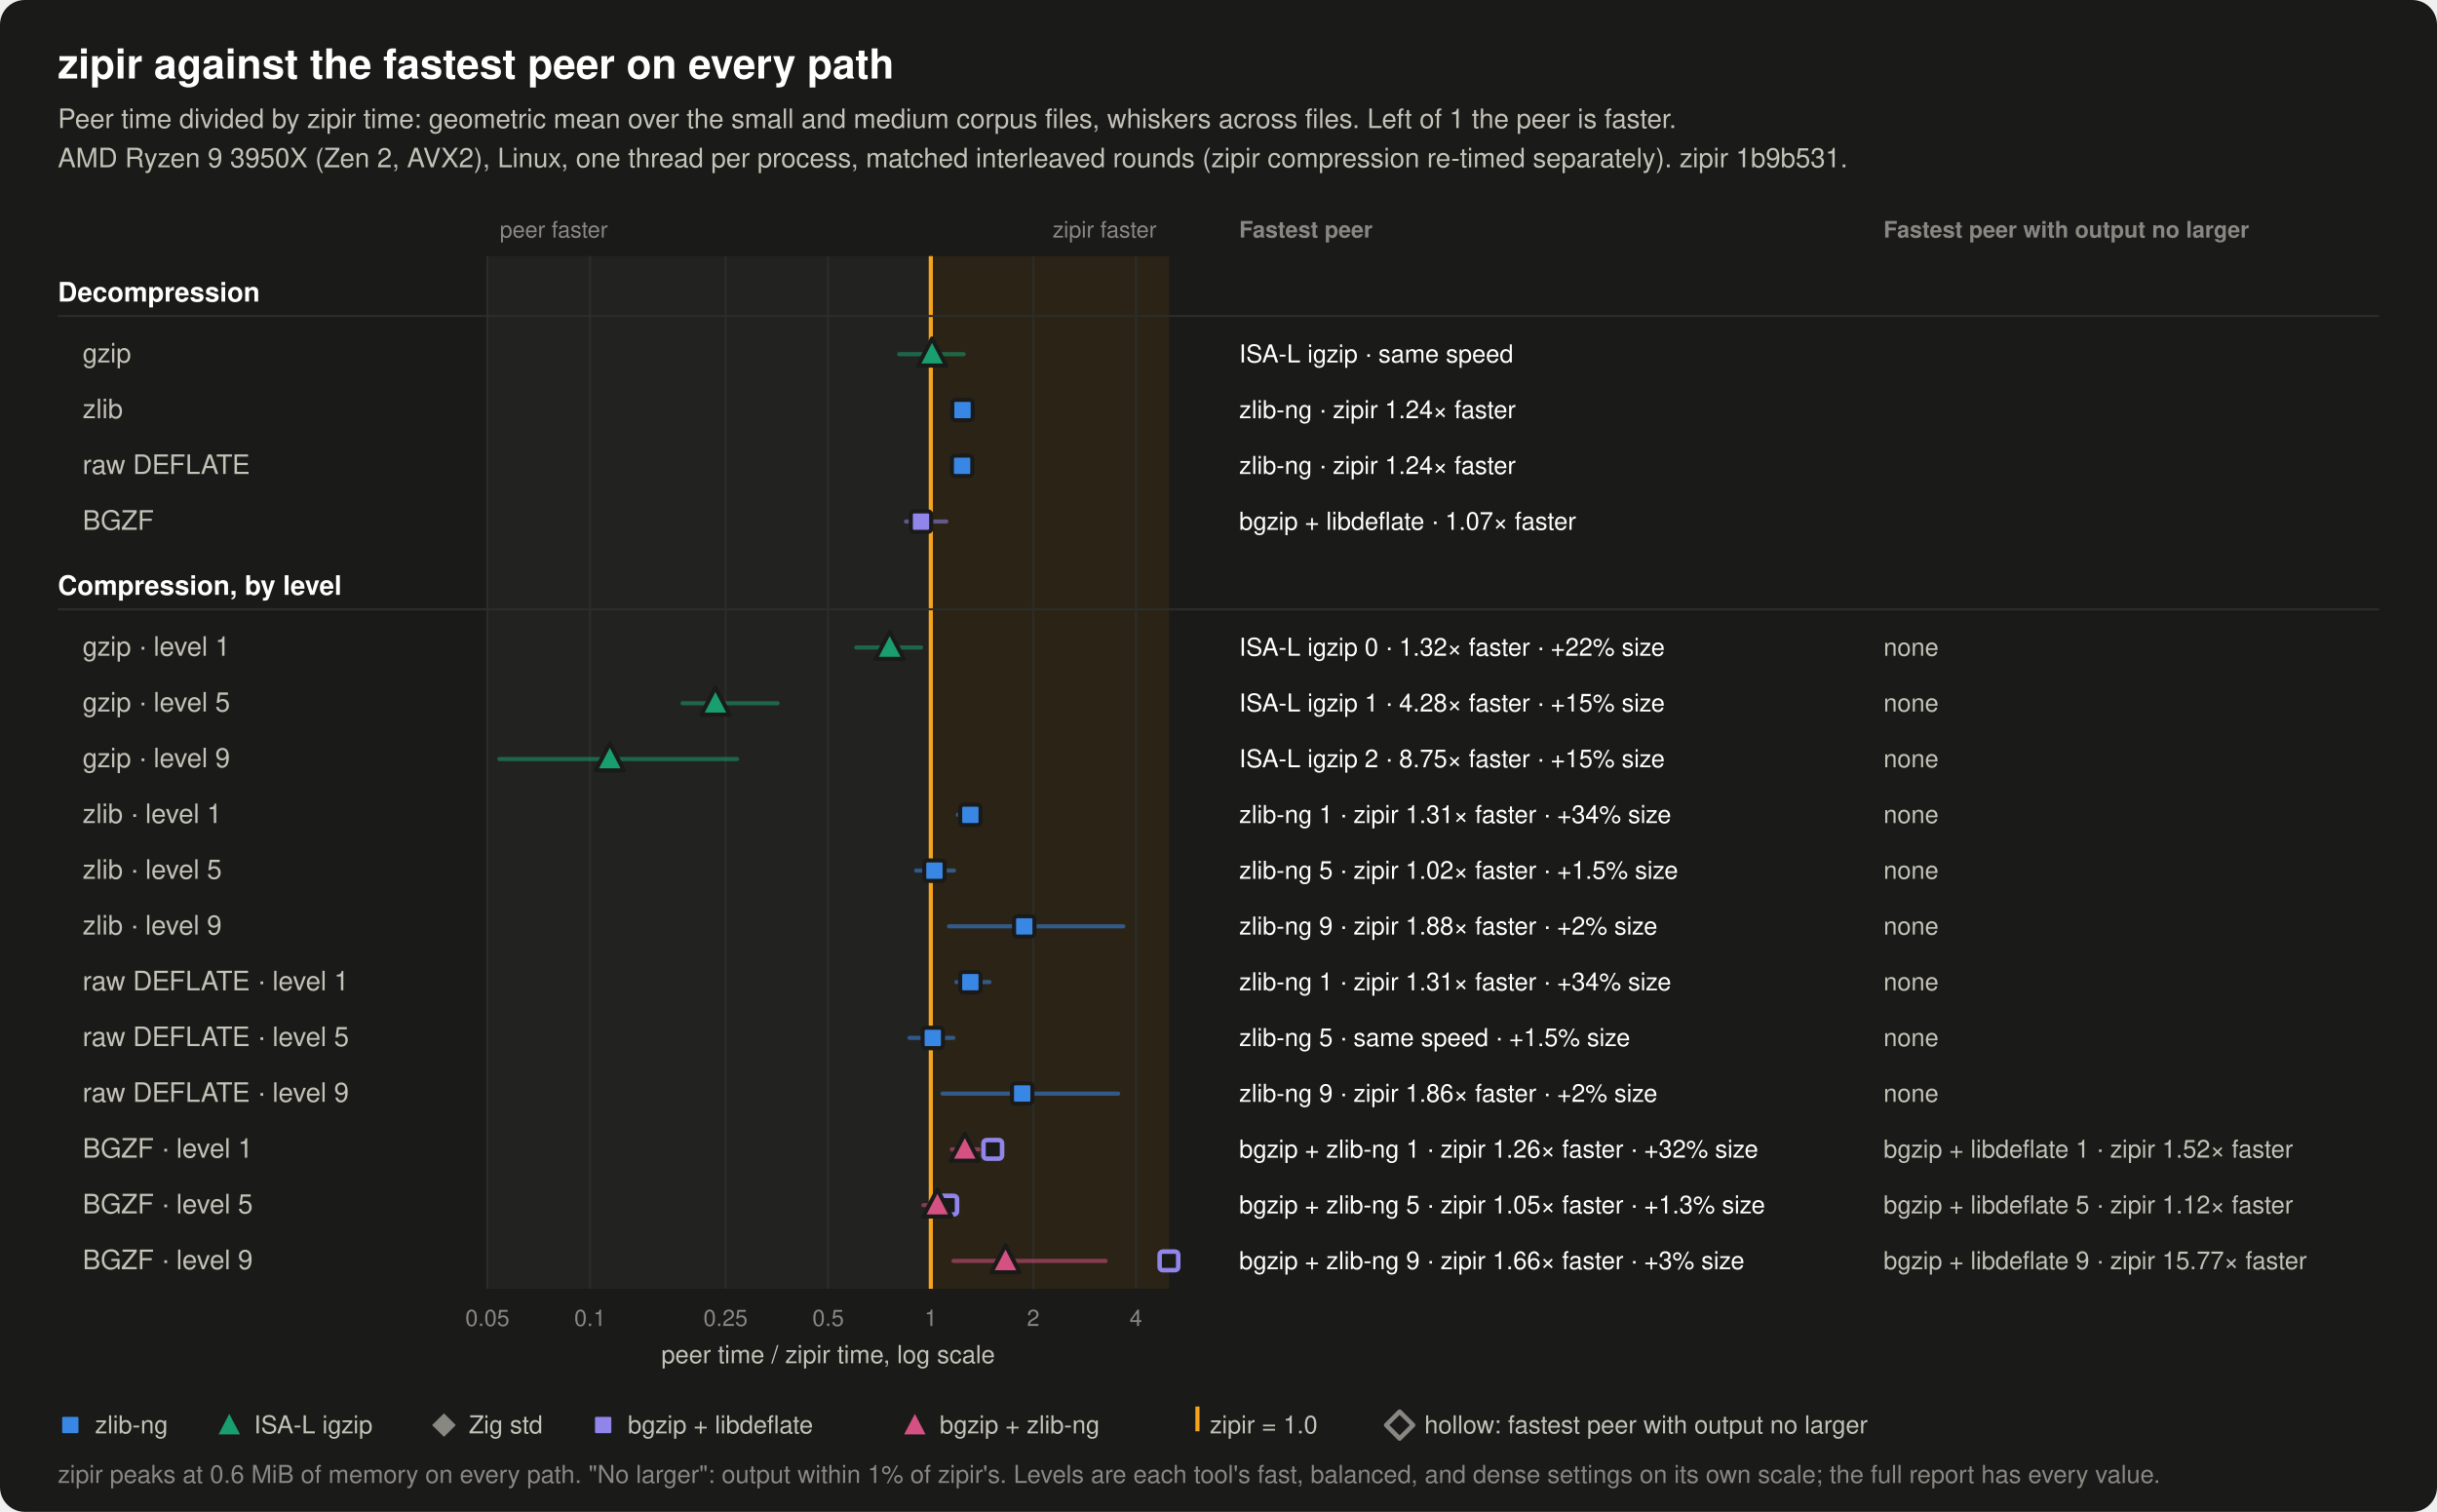
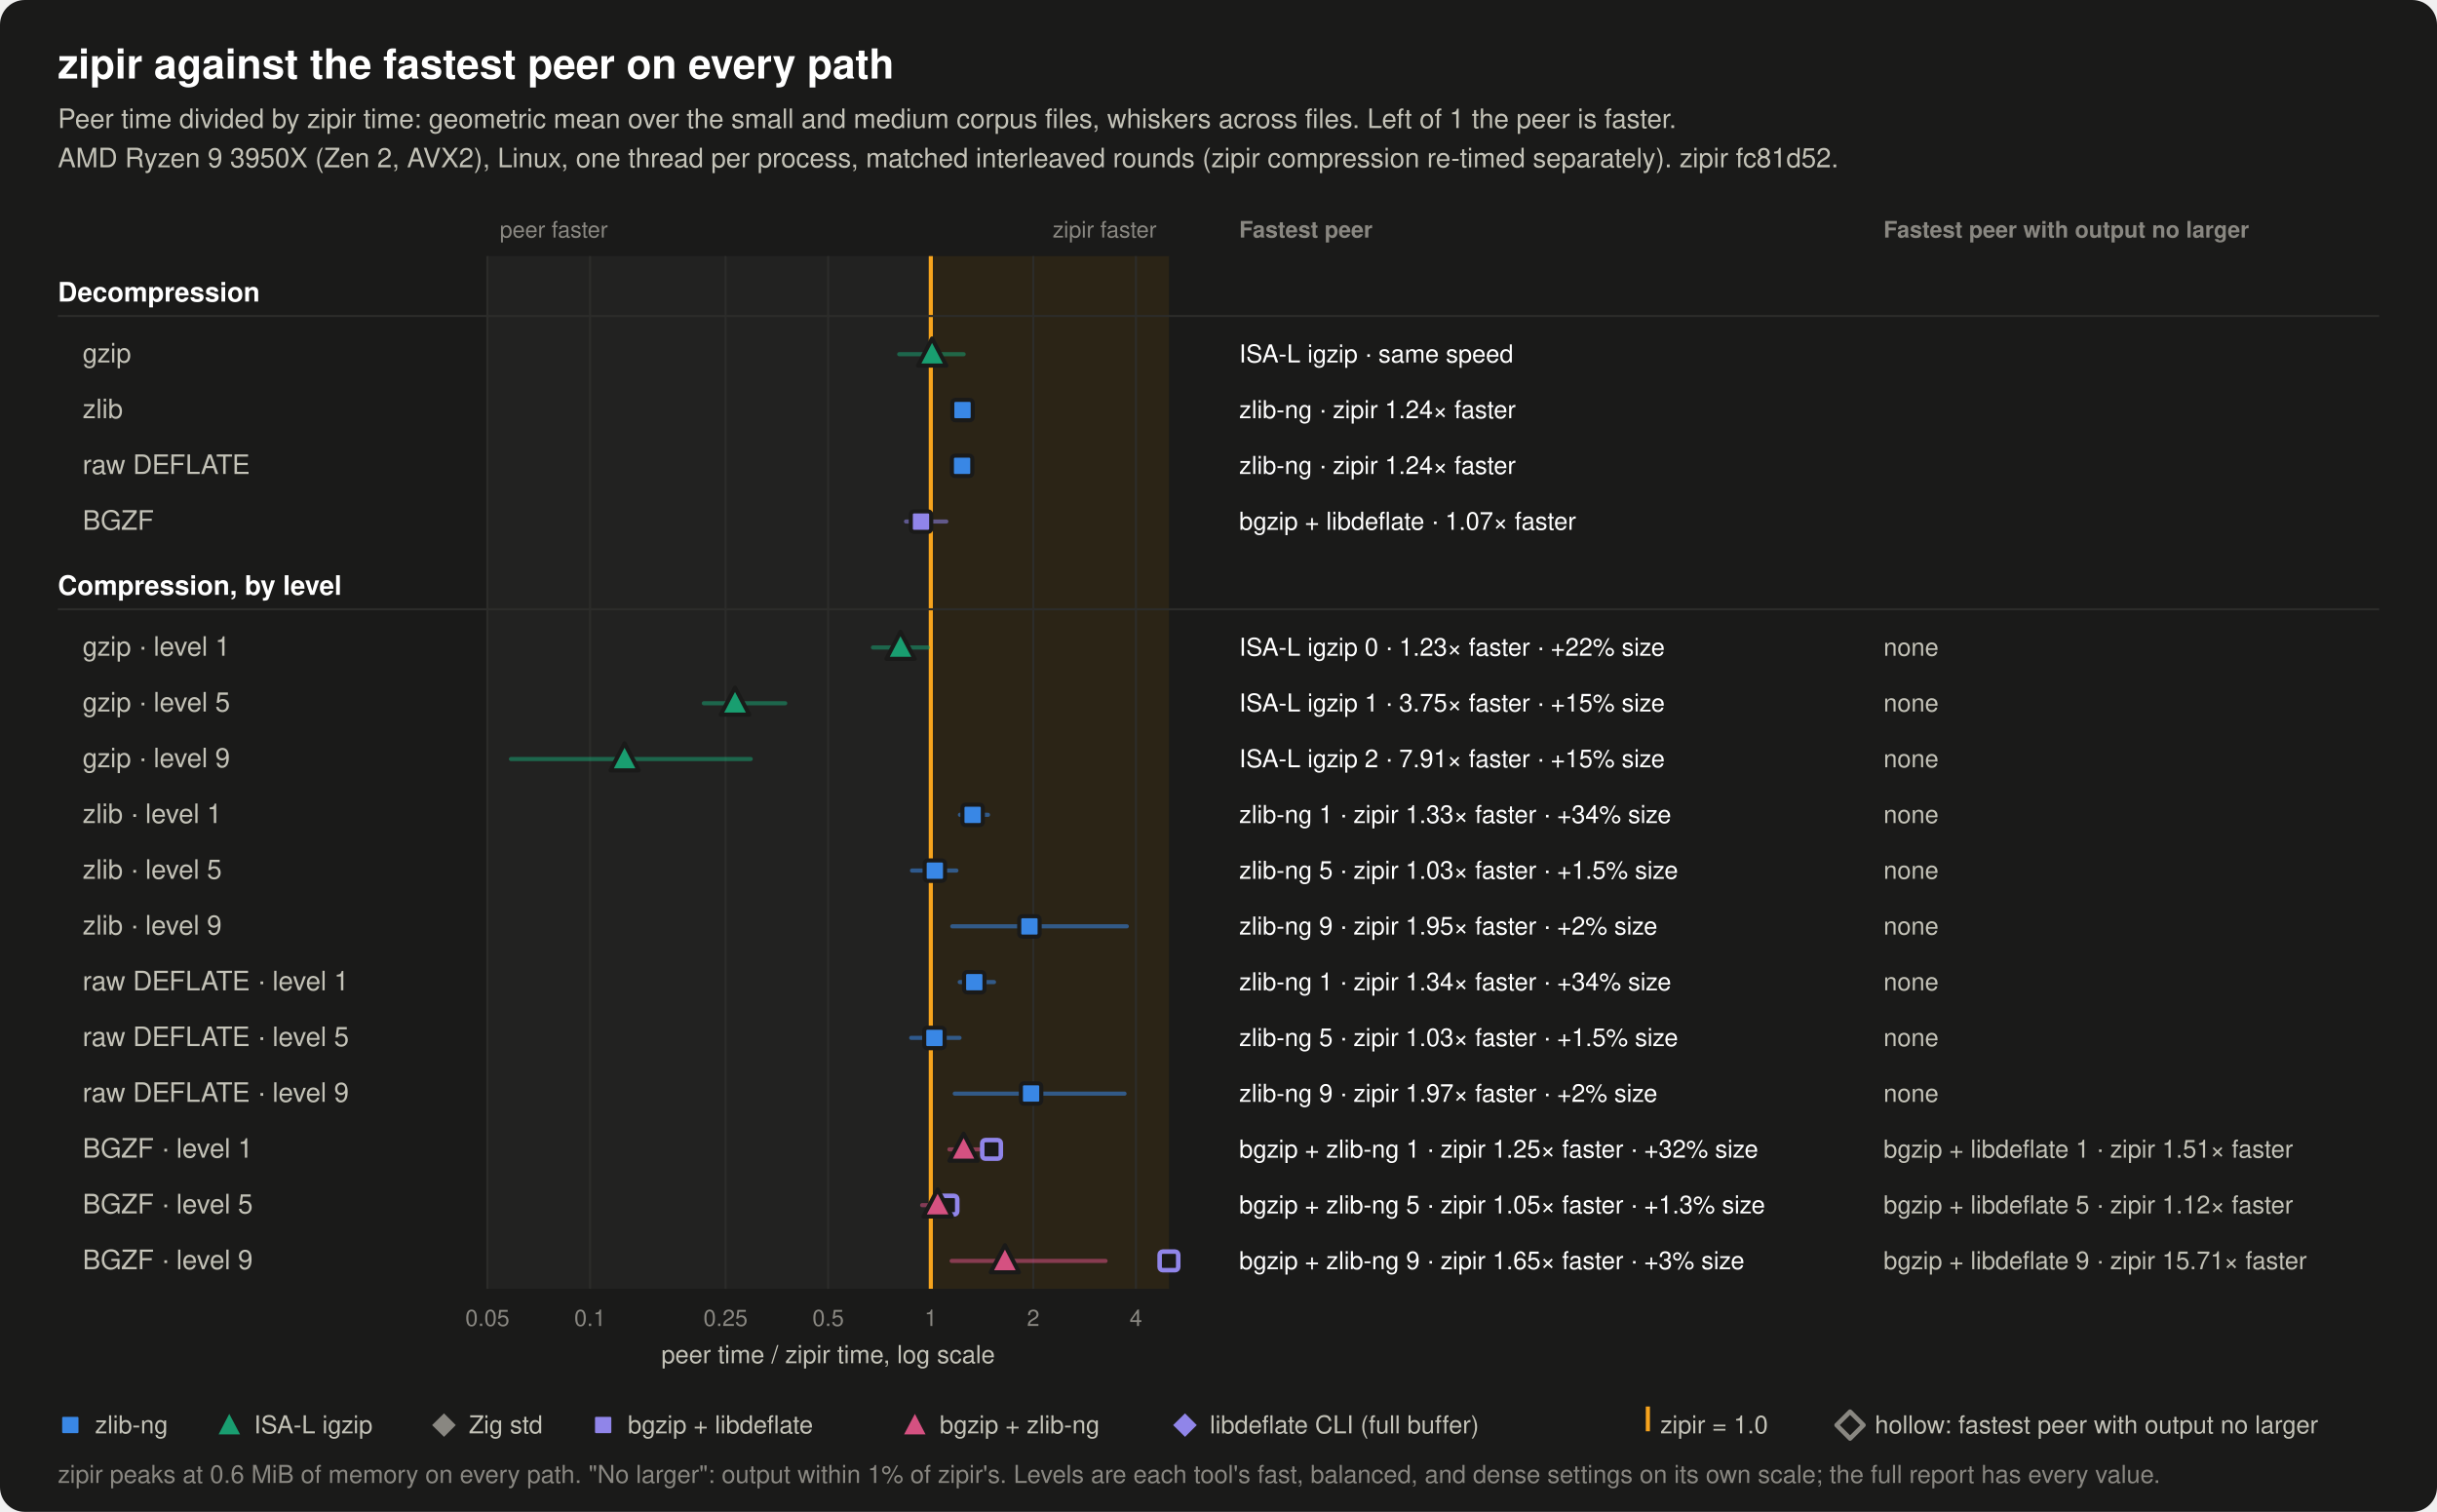
<svg xmlns="http://www.w3.org/2000/svg" viewBox="0 0 1180 732" width="1180" height="732" role="img" font-family="system-ui, -apple-system, &quot;Segoe UI&quot;, Helvetica, Arial, sans-serif">
  <rect width="1180" height="732" rx="12" fill="#1a1a19" />
  <text x="28.0" y="38.0" font-size="20" fill="#ffffff" text-anchor="start" font-weight="650">zipir against the fastest peer on every path</text>
  <text x="28.0" y="62.0" font-size="13" fill="#c3c2b7" text-anchor="start" font-weight="400">Peer time divided by zipir time: geometric mean over the small and medium corpus files, whiskers across files. Left of 1 the peer is faster.</text>
-   <text x="28.0" y="81.0" font-size="13" fill="#c3c2b7" text-anchor="start" font-weight="400">AMD Ryzen 9 3950X (Zen 2, AVX2), Linux, one thread per process, matched interleaved rounds (zipir compression re-timed separately). zipir 1b9b531.</text>
+   <text x="28.0" y="81.0" font-size="13" fill="#c3c2b7" text-anchor="start" font-weight="400">AMD Ryzen 9 3950X (Zen 2, AVX2), Linux, one thread per process, matched interleaved rounds (zipir compression re-timed separately). zipir fc81d52.</text>
  <rect x="236.0" y="124.0" width="214.7" height="500.0" rx="0" fill="#222221" />
  <rect x="450.7" y="124.0" width="115.3" height="500.0" rx="0" fill="#2b2416" />
  <line x1="236.0" y1="124.0" x2="236.0" y2="624.0" stroke="#2c2c2a" stroke-width="1" />
  <text x="236.0" y="642.0" font-size="11" fill="#898781" text-anchor="middle" font-weight="400">0.05</text>
  <line x1="285.7" y1="124.0" x2="285.7" y2="624.0" stroke="#2c2c2a" stroke-width="1" />
  <text x="285.7" y="642.0" font-size="11" fill="#898781" text-anchor="middle" font-weight="400">0.1</text>
  <line x1="351.3" y1="124.0" x2="351.3" y2="624.0" stroke="#2c2c2a" stroke-width="1" />
  <text x="351.3" y="642.0" font-size="11" fill="#898781" text-anchor="middle" font-weight="400">0.25</text>
  <line x1="401.0" y1="124.0" x2="401.0" y2="624.0" stroke="#2c2c2a" stroke-width="1" />
  <text x="401.0" y="642.0" font-size="11" fill="#898781" text-anchor="middle" font-weight="400">0.5</text>
  <line x1="450.7" y1="124.0" x2="450.7" y2="624.0" stroke="#2c2c2a" stroke-width="1" />
  <text x="450.7" y="642.0" font-size="11" fill="#898781" text-anchor="middle" font-weight="400">1</text>
  <line x1="500.3" y1="124.0" x2="500.3" y2="624.0" stroke="#2c2c2a" stroke-width="1" />
  <text x="500.3" y="642.0" font-size="11" fill="#898781" text-anchor="middle" font-weight="400">2</text>
  <line x1="550.0" y1="124.0" x2="550.0" y2="624.0" stroke="#2c2c2a" stroke-width="1" />
  <text x="550.0" y="642.0" font-size="11" fill="#898781" text-anchor="middle" font-weight="400">4</text>
  <line x1="450.7" y1="124.0" x2="450.7" y2="624.0" stroke="#f7a41d" stroke-width="2" />
  <text x="242.0" y="115.0" font-size="11" fill="#898781" text-anchor="start" font-weight="400">peer faster</text>
  <text x="560.0" y="115.0" font-size="11" fill="#898781" text-anchor="end" font-weight="400">zipir faster</text>
  <text x="401.0" y="660.0" font-size="12" fill="#c3c2b7" text-anchor="middle" font-weight="400">peer time / zipir time, log scale</text>
  <text x="600.0" y="115.0" font-size="11" fill="#898781" text-anchor="start" font-weight="600">Fastest peer</text>
  <text x="912.0" y="115.0" font-size="11" fill="#898781" text-anchor="start" font-weight="600">Fastest peer with output no larger</text>
  <text x="28.0" y="146.0" font-size="13" fill="#ffffff" text-anchor="start" font-weight="650">Decompression</text>
  <line x1="28.0" y1="153.0" x2="1152.0" y2="153.0" stroke="#2c2c2a" stroke-width="1" />
  <text x="40.0" y="175.5" font-size="13" fill="#c3c2b7" text-anchor="start" font-weight="400">gzip</text>
  <line x1="435.4" y1="171.5" x2="466.6" y2="171.5" stroke="#199e70" stroke-width="2" stroke-linecap="round" opacity="0.55" />
  <path d="M451.3,163.9 L458.2,177.0 L444.5,177.0 Z" fill="#199e70" stroke="#1a1a19" stroke-width="2" stroke-linejoin="round" />
  <text x="600.0" y="175.5" font-size="12" fill="#ffffff" text-anchor="start" font-weight="400">ISA-L igzip · same speed</text>
  <text x="40.0" y="202.5" font-size="13" fill="#c3c2b7" text-anchor="start" font-weight="400">zlib</text>
  <line x1="462.2" y1="198.5" x2="468.0" y2="198.5" stroke="#3987e5" stroke-width="2" stroke-linecap="round" opacity="0.55" />
  <rect x="461.1" y="193.6" width="9.9" height="9.9" rx="1.5" fill="#3987e5" stroke="#1a1a19" stroke-width="2" />
  <text x="600.0" y="202.5" font-size="12" fill="#ffffff" text-anchor="start" font-weight="400">zlib-ng · zipir 1.24× faster</text>
  <text x="40.0" y="229.5" font-size="13" fill="#c3c2b7" text-anchor="start" font-weight="400">raw DEFLATE</text>
  <line x1="462.3" y1="225.5" x2="468.4" y2="225.5" stroke="#3987e5" stroke-width="2" stroke-linecap="round" opacity="0.55" />
  <rect x="460.9" y="220.6" width="9.9" height="9.9" rx="1.5" fill="#3987e5" stroke="#1a1a19" stroke-width="2" />
  <text x="600.0" y="229.5" font-size="12" fill="#ffffff" text-anchor="start" font-weight="400">zlib-ng · zipir 1.24× faster</text>
  <text x="40.0" y="256.5" font-size="13" fill="#c3c2b7" text-anchor="start" font-weight="400">BGZF</text>
  <line x1="438.7" y1="252.5" x2="458.2" y2="252.5" stroke="#9085e9" stroke-width="2" stroke-linecap="round" opacity="0.55" />
  <rect x="441.0" y="247.6" width="9.9" height="9.9" rx="1.5" fill="#9085e9" stroke="#1a1a19" stroke-width="2" />
  <text x="600.0" y="256.5" font-size="12" fill="#ffffff" text-anchor="start" font-weight="400">bgzip + libdeflate · 1.07× faster</text>
  <text x="28.0" y="288.0" font-size="13" fill="#ffffff" text-anchor="start" font-weight="650">Compression, by level</text>
  <line x1="28.0" y1="295.0" x2="1152.0" y2="295.0" stroke="#2c2c2a" stroke-width="1" />
  <text x="40.0" y="317.5" font-size="13" fill="#c3c2b7" text-anchor="start" font-weight="400">gzip · level 1</text>
-   <line x1="414.6" y1="313.5" x2="446.0" y2="313.5" stroke="#199e70" stroke-width="2" stroke-linecap="round" opacity="0.55" />
-   <path d="M430.8,305.9 L437.7,319.0 L423.9,319.0 Z" fill="#199e70" stroke="#1a1a19" stroke-width="2" stroke-linejoin="round" />
-   <text x="600.0" y="317.5" font-size="12" fill="#ffffff" text-anchor="start" font-weight="400">ISA-L igzip 0 · 1.32× faster · +22% size</text>
+   <line x1="422.7" y1="313.5" x2="449.3" y2="313.5" stroke="#199e70" stroke-width="2" stroke-linecap="round" opacity="0.55" />
+   <path d="M436.0,305.9 L442.9,319.0 L429.2,319.0 Z" fill="#199e70" stroke="#1a1a19" stroke-width="2" stroke-linejoin="round" />
+   <text x="600.0" y="317.5" font-size="12" fill="#ffffff" text-anchor="start" font-weight="400">ISA-L igzip 0 · 1.23× faster · +22% size</text>
  <text x="912.0" y="317.5" font-size="12" fill="#c3c2b7" text-anchor="start" font-weight="400">none</text>
  <text x="40.0" y="344.5" font-size="13" fill="#c3c2b7" text-anchor="start" font-weight="400">gzip · level 5</text>
-   <line x1="330.5" y1="340.5" x2="376.5" y2="340.5" stroke="#199e70" stroke-width="2" stroke-linecap="round" opacity="0.55" />
-   <path d="M346.4,332.9 L353.3,346.0 L339.6,346.0 Z" fill="#199e70" stroke="#1a1a19" stroke-width="2" stroke-linejoin="round" />
-   <text x="600.0" y="344.5" font-size="12" fill="#ffffff" text-anchor="start" font-weight="400">ISA-L igzip 1 · 4.28× faster · +15% size</text>
+   <line x1="340.8" y1="340.5" x2="380.2" y2="340.5" stroke="#199e70" stroke-width="2" stroke-linecap="round" opacity="0.55" />
+   <path d="M355.9,332.9 L362.8,346.0 L349.0,346.0 Z" fill="#199e70" stroke="#1a1a19" stroke-width="2" stroke-linejoin="round" />
+   <text x="600.0" y="344.5" font-size="12" fill="#ffffff" text-anchor="start" font-weight="400">ISA-L igzip 1 · 3.75× faster · +15% size</text>
  <text x="912.0" y="344.5" font-size="12" fill="#c3c2b7" text-anchor="start" font-weight="400">none</text>
  <text x="40.0" y="371.5" font-size="13" fill="#c3c2b7" text-anchor="start" font-weight="400">gzip · level 9</text>
-   <line x1="241.8" y1="367.5" x2="356.9" y2="367.5" stroke="#199e70" stroke-width="2" stroke-linecap="round" opacity="0.55" />
-   <path d="M295.3,359.9 L302.1,373.0 L288.4,373.0 Z" fill="#199e70" stroke="#1a1a19" stroke-width="2" stroke-linejoin="round" />
-   <text x="600.0" y="371.5" font-size="12" fill="#ffffff" text-anchor="start" font-weight="400">ISA-L igzip 2 · 8.75× faster · +15% size</text>
+   <line x1="247.4" y1="367.5" x2="363.5" y2="367.5" stroke="#199e70" stroke-width="2" stroke-linecap="round" opacity="0.55" />
+   <path d="M302.4,359.9 L309.3,373.0 L295.6,373.0 Z" fill="#199e70" stroke="#1a1a19" stroke-width="2" stroke-linejoin="round" />
+   <text x="600.0" y="371.5" font-size="12" fill="#ffffff" text-anchor="start" font-weight="400">ISA-L igzip 2 · 7.91× faster · +15% size</text>
  <text x="912.0" y="371.5" font-size="12" fill="#c3c2b7" text-anchor="start" font-weight="400">none</text>
  <text x="40.0" y="398.5" font-size="13" fill="#c3c2b7" text-anchor="start" font-weight="400">zlib · level 1</text>
-   <line x1="463.8" y1="394.5" x2="474.5" y2="394.5" stroke="#3987e5" stroke-width="2" stroke-linecap="round" opacity="0.55" />
-   <rect x="464.9" y="389.6" width="9.9" height="9.9" rx="1.5" fill="#3987e5" stroke="#1a1a19" stroke-width="2" />
-   <text x="600.0" y="398.5" font-size="12" fill="#ffffff" text-anchor="start" font-weight="400">zlib-ng 1 · zipir 1.31× faster · +34% size</text>
+   <line x1="464.8" y1="394.5" x2="478.4" y2="394.5" stroke="#3987e5" stroke-width="2" stroke-linecap="round" opacity="0.55" />
+   <rect x="466.0" y="389.6" width="9.9" height="9.9" rx="1.5" fill="#3987e5" stroke="#1a1a19" stroke-width="2" />
+   <text x="600.0" y="398.5" font-size="12" fill="#ffffff" text-anchor="start" font-weight="400">zlib-ng 1 · zipir 1.33× faster · +34% size</text>
  <text x="912.0" y="398.5" font-size="12" fill="#c3c2b7" text-anchor="start" font-weight="400">none</text>
  <text x="40.0" y="425.5" font-size="13" fill="#c3c2b7" text-anchor="start" font-weight="400">zlib · level 5</text>
-   <line x1="443.6" y1="421.5" x2="461.9" y2="421.5" stroke="#3987e5" stroke-width="2" stroke-linecap="round" opacity="0.55" />
-   <rect x="447.5" y="416.6" width="9.9" height="9.9" rx="1.5" fill="#3987e5" stroke="#1a1a19" stroke-width="2" />
-   <text x="600.0" y="425.5" font-size="12" fill="#ffffff" text-anchor="start" font-weight="400">zlib-ng 5 · zipir 1.02× faster · +1.5% size</text>
+   <line x1="441.6" y1="421.5" x2="463.1" y2="421.5" stroke="#3987e5" stroke-width="2" stroke-linecap="round" opacity="0.55" />
+   <rect x="447.7" y="416.6" width="9.9" height="9.9" rx="1.5" fill="#3987e5" stroke="#1a1a19" stroke-width="2" />
+   <text x="600.0" y="425.5" font-size="12" fill="#ffffff" text-anchor="start" font-weight="400">zlib-ng 5 · zipir 1.03× faster · +1.5% size</text>
  <text x="912.0" y="425.5" font-size="12" fill="#c3c2b7" text-anchor="start" font-weight="400">none</text>
  <text x="40.0" y="452.5" font-size="13" fill="#c3c2b7" text-anchor="start" font-weight="400">zlib · level 9</text>
-   <line x1="459.5" y1="448.5" x2="543.9" y2="448.5" stroke="#3987e5" stroke-width="2" stroke-linecap="round" opacity="0.55" />
-   <rect x="491.0" y="443.6" width="9.9" height="9.9" rx="1.5" fill="#3987e5" stroke="#1a1a19" stroke-width="2" />
-   <text x="600.0" y="452.5" font-size="12" fill="#ffffff" text-anchor="start" font-weight="400">zlib-ng 9 · zipir 1.88× faster · +2% size</text>
+   <line x1="461.1" y1="448.5" x2="545.6" y2="448.5" stroke="#3987e5" stroke-width="2" stroke-linecap="round" opacity="0.55" />
+   <rect x="493.5" y="443.6" width="9.9" height="9.9" rx="1.5" fill="#3987e5" stroke="#1a1a19" stroke-width="2" />
+   <text x="600.0" y="452.5" font-size="12" fill="#ffffff" text-anchor="start" font-weight="400">zlib-ng 9 · zipir 1.95× faster · +2% size</text>
  <text x="912.0" y="452.5" font-size="12" fill="#c3c2b7" text-anchor="start" font-weight="400">none</text>
  <text x="40.0" y="479.5" font-size="13" fill="#c3c2b7" text-anchor="start" font-weight="400">raw DEFLATE · level 1</text>
-   <line x1="463.1" y1="475.5" x2="479.1" y2="475.5" stroke="#3987e5" stroke-width="2" stroke-linecap="round" opacity="0.55" />
-   <rect x="464.9" y="470.6" width="9.9" height="9.9" rx="1.5" fill="#3987e5" stroke="#1a1a19" stroke-width="2" />
-   <text x="600.0" y="479.5" font-size="12" fill="#ffffff" text-anchor="start" font-weight="400">zlib-ng 1 · zipir 1.31× faster · +34% size</text>
+   <line x1="464.7" y1="475.5" x2="481.3" y2="475.5" stroke="#3987e5" stroke-width="2" stroke-linecap="round" opacity="0.55" />
+   <rect x="466.8" y="470.6" width="9.9" height="9.9" rx="1.5" fill="#3987e5" stroke="#1a1a19" stroke-width="2" />
+   <text x="600.0" y="479.5" font-size="12" fill="#ffffff" text-anchor="start" font-weight="400">zlib-ng 1 · zipir 1.34× faster · +34% size</text>
  <text x="912.0" y="479.5" font-size="12" fill="#c3c2b7" text-anchor="start" font-weight="400">none</text>
  <text x="40.0" y="506.5" font-size="13" fill="#c3c2b7" text-anchor="start" font-weight="400">raw DEFLATE · level 5</text>
-   <line x1="440.4" y1="502.5" x2="461.6" y2="502.5" stroke="#3987e5" stroke-width="2" stroke-linecap="round" opacity="0.55" />
-   <rect x="446.7" y="497.6" width="9.9" height="9.9" rx="1.5" fill="#3987e5" stroke="#1a1a19" stroke-width="2" />
-   <text x="600.0" y="506.5" font-size="12" fill="#ffffff" text-anchor="start" font-weight="400">zlib-ng 5 · same speed · +1.5% size</text>
+   <line x1="441.2" y1="502.5" x2="464.6" y2="502.5" stroke="#3987e5" stroke-width="2" stroke-linecap="round" opacity="0.55" />
+   <rect x="447.5" y="497.6" width="9.9" height="9.9" rx="1.5" fill="#3987e5" stroke="#1a1a19" stroke-width="2" />
+   <text x="600.0" y="506.5" font-size="12" fill="#ffffff" text-anchor="start" font-weight="400">zlib-ng 5 · zipir 1.03× faster · +1.5% size</text>
  <text x="912.0" y="506.5" font-size="12" fill="#c3c2b7" text-anchor="start" font-weight="400">none</text>
  <text x="40.0" y="533.5" font-size="13" fill="#c3c2b7" text-anchor="start" font-weight="400">raw DEFLATE · level 9</text>
-   <line x1="456.4" y1="529.5" x2="541.4" y2="529.5" stroke="#3987e5" stroke-width="2" stroke-linecap="round" opacity="0.55" />
-   <rect x="490.0" y="524.5" width="9.9" height="9.9" rx="1.5" fill="#3987e5" stroke="#1a1a19" stroke-width="2" />
-   <text x="600.0" y="533.5" font-size="12" fill="#ffffff" text-anchor="start" font-weight="400">zlib-ng 9 · zipir 1.86× faster · +2% size</text>
+   <line x1="462.3" y1="529.5" x2="544.5" y2="529.5" stroke="#3987e5" stroke-width="2" stroke-linecap="round" opacity="0.55" />
+   <rect x="494.3" y="524.5" width="9.9" height="9.9" rx="1.5" fill="#3987e5" stroke="#1a1a19" stroke-width="2" />
+   <text x="600.0" y="533.5" font-size="12" fill="#ffffff" text-anchor="start" font-weight="400">zlib-ng 9 · zipir 1.97× faster · +2% size</text>
  <text x="912.0" y="533.5" font-size="12" fill="#c3c2b7" text-anchor="start" font-weight="400">none</text>
  <text x="40.0" y="560.5" font-size="13" fill="#c3c2b7" text-anchor="start" font-weight="400">BGZF · level 1</text>
-   <line x1="460.9" y1="556.5" x2="473.8" y2="556.5" stroke="#d55181" stroke-width="2" stroke-linecap="round" opacity="0.55" />
-   <rect x="476.2" y="552.0" width="9.0" height="9.0" rx="1.5" fill="#1a1a19" stroke="#9085e9" stroke-width="2.2" />
-   <path d="M467.2,548.9 L474.0,562.0 L460.3,562.0 Z" fill="#d55181" stroke="#1a1a19" stroke-width="2" stroke-linejoin="round" />
-   <text x="600.0" y="560.5" font-size="12" fill="#ffffff" text-anchor="start" font-weight="400">bgzip + zlib-ng 1 · zipir 1.26× faster · +32% size</text>
-   <text x="912.0" y="560.5" font-size="12" fill="#c3c2b7" text-anchor="start" font-weight="400">bgzip + libdeflate 1 · zipir 1.52× faster</text>
+   <line x1="459.7" y1="556.5" x2="474.1" y2="556.5" stroke="#d55181" stroke-width="2" stroke-linecap="round" opacity="0.55" />
+   <rect x="475.6" y="552.0" width="9.0" height="9.0" rx="1.5" fill="#1a1a19" stroke="#9085e9" stroke-width="2.2" />
+   <path d="M466.6,548.9 L473.4,562.0 L459.7,562.0 Z" fill="#d55181" stroke="#1a1a19" stroke-width="2" stroke-linejoin="round" />
+   <text x="600.0" y="560.5" font-size="12" fill="#ffffff" text-anchor="start" font-weight="400">bgzip + zlib-ng 1 · zipir 1.25× faster · +32% size</text>
+   <text x="912.0" y="560.5" font-size="12" fill="#c3c2b7" text-anchor="start" font-weight="400">bgzip + libdeflate 1 · zipir 1.51× faster</text>
  <text x="40.0" y="587.5" font-size="13" fill="#c3c2b7" text-anchor="start" font-weight="400">BGZF · level 5</text>
-   <line x1="447.1" y1="583.5" x2="459.8" y2="583.5" stroke="#d55181" stroke-width="2" stroke-linecap="round" opacity="0.55" />
-   <rect x="454.4" y="579.0" width="9.0" height="9.0" rx="1.5" fill="#1a1a19" stroke="#9085e9" stroke-width="2.2" />
-   <path d="M453.9,575.9 L460.7,589.0 L447.0,589.0 Z" fill="#d55181" stroke="#1a1a19" stroke-width="2" stroke-linejoin="round" />
+   <line x1="446.5" y1="583.5" x2="458.0" y2="583.5" stroke="#d55181" stroke-width="2" stroke-linecap="round" opacity="0.55" />
+   <rect x="454.5" y="579.0" width="9.0" height="9.0" rx="1.5" fill="#1a1a19" stroke="#9085e9" stroke-width="2.2" />
+   <path d="M454.0,575.9 L460.9,589.0 L447.1,589.0 Z" fill="#d55181" stroke="#1a1a19" stroke-width="2" stroke-linejoin="round" />
  <text x="600.0" y="587.5" font-size="12" fill="#ffffff" text-anchor="start" font-weight="400">bgzip + zlib-ng 5 · zipir 1.05× faster · +1.3% size</text>
  <text x="912.0" y="587.5" font-size="12" fill="#c3c2b7" text-anchor="start" font-weight="400">bgzip + libdeflate 5 · zipir 1.12× faster</text>
  <text x="40.0" y="614.5" font-size="13" fill="#c3c2b7" text-anchor="start" font-weight="400">BGZF · level 9</text>
-   <line x1="461.7" y1="610.5" x2="535.3" y2="610.5" stroke="#d55181" stroke-width="2" stroke-linecap="round" opacity="0.55" />
+   <line x1="460.8" y1="610.5" x2="535.3" y2="610.5" stroke="#d55181" stroke-width="2" stroke-linecap="round" opacity="0.55" />
  <rect x="561.5" y="606.0" width="9.0" height="9.0" rx="1.5" fill="#1a1a19" stroke="#9085e9" stroke-width="2.2" />
-   <path d="M486.9,602.9 L493.7,616.0 L480.0,616.0 Z" fill="#d55181" stroke="#1a1a19" stroke-width="2" stroke-linejoin="round" />
-   <text x="600.0" y="614.5" font-size="12" fill="#ffffff" text-anchor="start" font-weight="400">bgzip + zlib-ng 9 · zipir 1.66× faster · +3% size</text>
-   <text x="912.0" y="614.5" font-size="12" fill="#c3c2b7" text-anchor="start" font-weight="400">bgzip + libdeflate 9 · zipir 15.77× faster</text>
+   <path d="M486.6,602.9 L493.4,616.0 L479.7,616.0 Z" fill="#d55181" stroke="#1a1a19" stroke-width="2" stroke-linejoin="round" />
+   <text x="600.0" y="614.5" font-size="12" fill="#ffffff" text-anchor="start" font-weight="400">bgzip + zlib-ng 9 · zipir 1.65× faster · +3% size</text>
+   <text x="912.0" y="614.5" font-size="12" fill="#c3c2b7" text-anchor="start" font-weight="400">bgzip + libdeflate 9 · zipir 15.71× faster</text>
  <rect x="29.1" y="685.0" width="9.9" height="9.9" rx="1.5" fill="#3987e5" stroke="#1a1a19" stroke-width="2" />
  <text x="46.0" y="694.0" font-size="12" fill="#c3c2b7" text-anchor="start" font-weight="400">zlib-ng</text>
  <path d="M111.0,682.4 L117.9,695.5 L104.2,695.5 Z" fill="#199e70" stroke="#1a1a19" stroke-width="2" stroke-linejoin="round" />
  <text x="123.0" y="694.0" font-size="12" fill="#c3c2b7" text-anchor="start" font-weight="400">ISA-L igzip</text>
  <path d="M215.0,682.9 L222.1,690.0 L215.0,697.1 L207.8,690.0 Z" fill="#898781" stroke="#1a1a19" stroke-width="2" stroke-linejoin="round" />
  <text x="227.0" y="694.0" font-size="12" fill="#c3c2b7" text-anchor="start" font-weight="400">Zig std</text>
  <rect x="287.1" y="685.0" width="9.9" height="9.9" rx="1.5" fill="#9085e9" stroke="#1a1a19" stroke-width="2" />
  <text x="304.0" y="694.0" font-size="12" fill="#c3c2b7" text-anchor="start" font-weight="400">bgzip + libdeflate</text>
  <path d="M443.0,682.4 L449.8,695.5 L436.1,695.5 Z" fill="#d55181" stroke="#1a1a19" stroke-width="2" stroke-linejoin="round" />
  <text x="455.0" y="694.0" font-size="12" fill="#c3c2b7" text-anchor="start" font-weight="400">bgzip + zlib-ng</text>
-   <line x1="579.8" y1="681.0" x2="579.8" y2="693.0" stroke="#f7a41d" stroke-width="2" />
-   <text x="585.8" y="694.0" font-size="12" fill="#c3c2b7" text-anchor="start" font-weight="400">zipir = 1.0</text>
-   <path d="M677.7,683.5 L684.2,690.0 L677.7,696.5 L671.2,690.0 Z" fill="#1a1a19" stroke="#898781" stroke-width="2.2" stroke-linejoin="round" />
-   <text x="689.7" y="694.0" font-size="12" fill="#c3c2b7" text-anchor="start" font-weight="400">hollow: fastest peer with output no larger</text>
+   <path d="M573.8,682.9 L580.9,690.0 L573.8,697.1 L566.6,690.0 Z" fill="#9085e9" stroke="#1a1a19" stroke-width="2" stroke-linejoin="round" />
+   <text x="585.8" y="694.0" font-size="12" fill="#c3c2b7" text-anchor="start" font-weight="400">libdeflate CLI (full buffer)</text>
+   <line x1="797.9" y1="681.0" x2="797.9" y2="693.0" stroke="#f7a41d" stroke-width="2" />
+   <text x="803.9" y="694.0" font-size="12" fill="#c3c2b7" text-anchor="start" font-weight="400">zipir = 1.0</text>
+   <path d="M895.8,683.5 L902.3,690.0 L895.8,696.5 L889.3,690.0 Z" fill="#1a1a19" stroke="#898781" stroke-width="2.2" stroke-linejoin="round" />
+   <text x="907.8" y="694.0" font-size="12" fill="#c3c2b7" text-anchor="start" font-weight="400">hollow: fastest peer with output no larger</text>
  <text x="28.0" y="718.0" font-size="12" fill="#898781" text-anchor="start" font-weight="400">zipir peaks at 0.6 MiB of memory on every path. "No larger": output within 1% of zipir's. Levels are each tool's fast, balanced, and dense settings on its own scale; the full report has every value.</text>
</svg>
